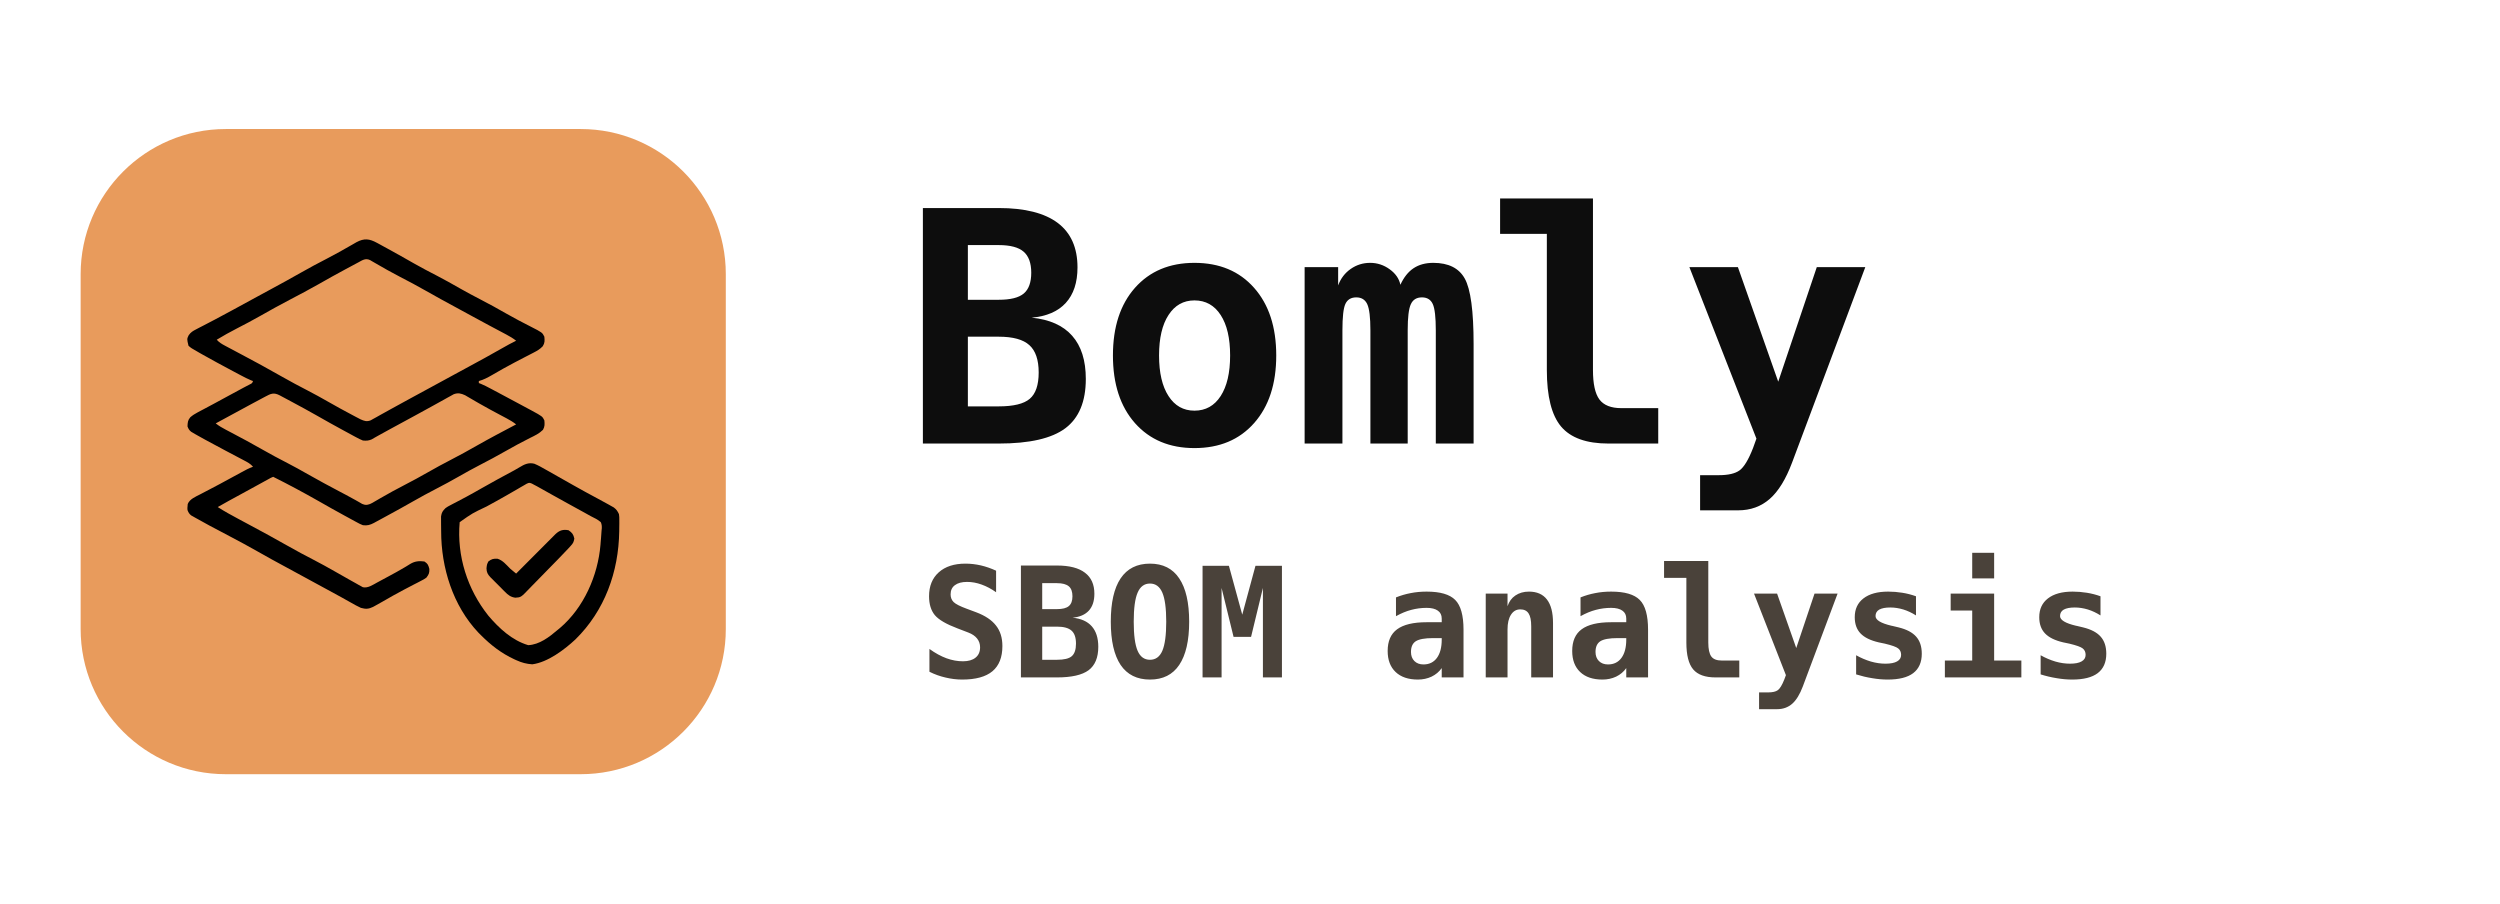
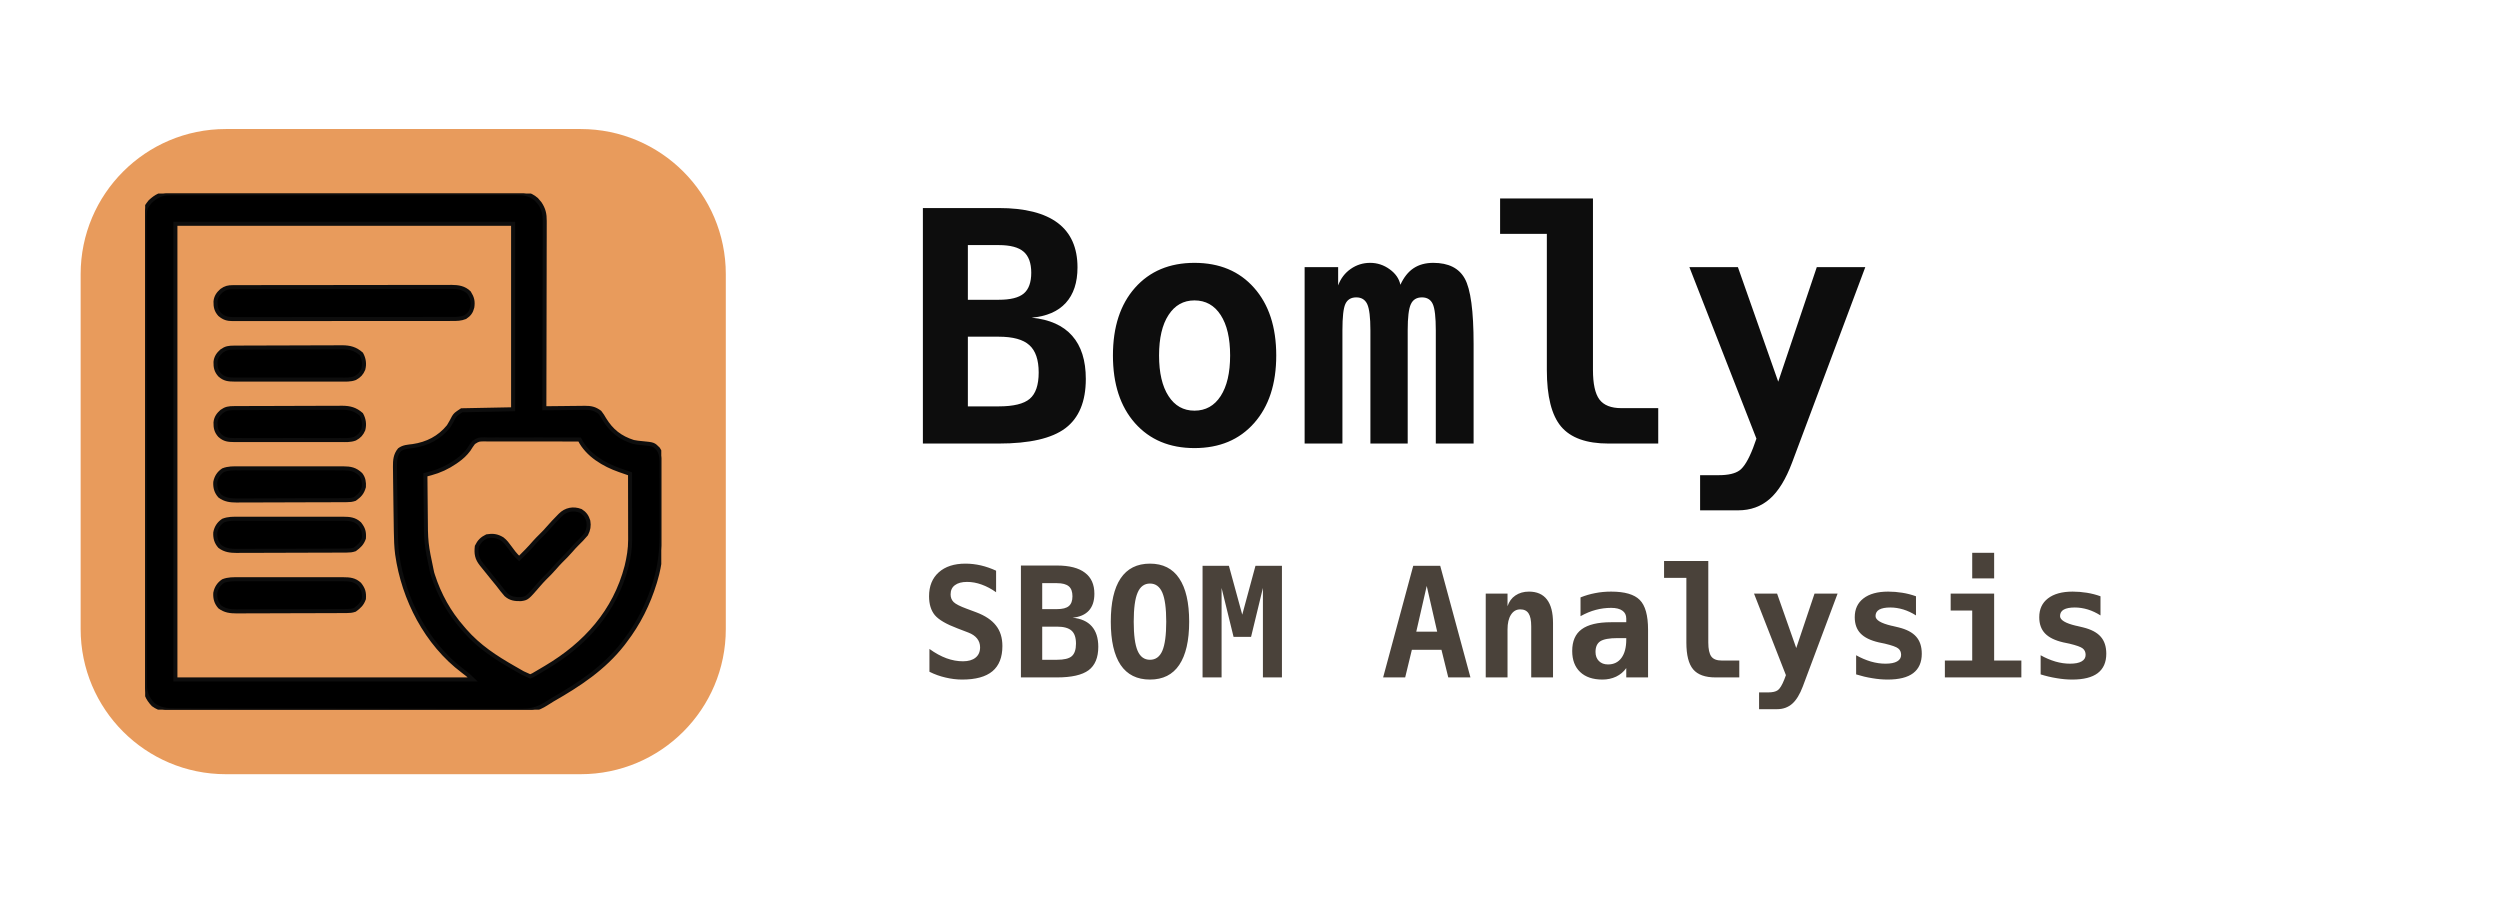
<svg xmlns="http://www.w3.org/2000/svg" width="310" height="112" viewBox="0 0 310 112" fill="none" role="img" aria-label="Bomly">
  <style>
    .wm { fill: #0D0D0D; font-family: "JetBrains Mono", "Geist Mono", ui-monospace, "SFMono-Regular", Menlo, monospace; font-weight: 700; }
    .sub { fill: #4A423A; font-family: "JetBrains Mono", "Geist Mono", ui-monospace, "SFMono-Regular", Menlo, monospace; font-weight: 600; }
    @media (prefers-color-scheme: dark) {
      .wm { fill: #F2EFE9; }
      .sub { fill: #D6CFC5; }
    }
  </style>
  <g transform="translate(10 16)">
    <rect x="0" y="0" width="80" height="80" rx="18" fill="#E89B5C" />
    <svg x="8" y="8" width="64" height="64" viewBox="0 0 512 512" aria-hidden="true">
-       <path d="M0 0 C1.123 0.607 2.245 1.213 3.402 1.839 C4.601 2.501 5.801 3.165 7 3.828 C8.253 4.511 9.507 5.193 10.76 5.874 C19.44 10.605 28.042 15.47 36.625 20.372 C44.112 24.63 51.72 28.617 59.376 32.559 C67.157 36.587 74.771 40.873 82.375 45.223 C89.007 48.998 95.716 52.585 102.5 56.078 C111.238 60.578 119.808 65.316 128.335 70.203 C136.292 74.738 144.38 78.988 152.553 83.121 C163.928 88.935 163.928 88.935 166 93.078 C166.365 96.949 166.529 99.256 164.392 102.574 C161.616 105.48 158.99 106.992 155.418 108.828 C154.775 109.164 154.132 109.499 153.47 109.844 C151.381 110.932 149.284 112.005 147.188 113.078 C144.285 114.584 141.386 116.098 138.488 117.613 C137.766 117.99 137.044 118.366 136.3 118.754 C128.78 122.685 121.414 126.871 114.083 131.143 C109.798 133.614 105.81 135.761 101 137.078 C101 137.738 101 138.398 101 139.078 C101.687 139.336 102.373 139.594 103.08 139.86 C106.399 141.245 109.548 142.875 112.715 144.57 C113.681 145.084 113.681 145.084 114.667 145.608 C116.759 146.72 118.848 147.836 120.938 148.953 C122.379 149.722 123.821 150.491 125.263 151.26 C128.846 153.173 132.427 155.09 136.006 157.01 C137.861 158.004 139.716 158.996 141.572 159.988 C144.614 161.616 147.652 163.251 150.688 164.891 C151.57 165.363 152.452 165.835 153.361 166.322 C164.017 172.112 164.017 172.112 166 176.078 C166.348 179.769 166.501 182.209 164.625 185.465 C160.834 189.239 156.455 191.229 151.688 193.578 C143.505 197.721 135.453 202.011 127.5 206.578 C118.979 211.454 110.353 216.064 101.625 220.559 C94.825 224.079 88.146 227.776 81.5 231.578 C73.915 235.917 66.268 240.078 58.5 244.078 C50.923 247.982 43.46 252.032 36.062 256.266 C27.131 261.355 18.148 266.345 9.099 271.222 C7.668 271.996 6.239 272.774 4.813 273.556 C2.807 274.655 0.794 275.738 -1.223 276.816 C-2.117 277.312 -2.117 277.312 -3.029 277.818 C-6.87 279.844 -9.681 280.651 -14 280.078 C-17.07 278.816 -17.07 278.816 -20.34 277.035 C-20.934 276.716 -21.528 276.396 -22.141 276.067 C-24.08 275.02 -26.009 273.956 -27.938 272.891 C-29.298 272.151 -30.659 271.413 -32.021 270.675 C-40.711 265.952 -49.324 261.096 -57.907 256.182 C-72.696 247.765 -87.779 239.689 -103 232.078 C-105.4 233.076 -105.4 233.076 -108.109 234.621 C-109.164 235.195 -110.219 235.769 -111.305 236.36 C-113.01 237.303 -113.01 237.303 -114.75 238.266 C-115.922 238.907 -117.094 239.547 -118.267 240.187 C-120.67 241.5 -123.071 242.817 -125.469 244.137 C-128.764 245.95 -132.066 247.749 -135.371 249.543 C-146.739 255.715 -146.739 255.715 -158 262.078 C-151.507 266.261 -144.815 269.947 -138 273.578 C-136.262 274.51 -134.523 275.442 -132.785 276.374 C-131.01 277.325 -129.234 278.276 -127.458 279.226 C-114.375 286.232 -101.33 293.288 -88.438 300.641 C-79.937 305.487 -71.332 310.075 -62.634 314.554 C-55.748 318.119 -48.984 321.862 -42.25 325.703 C-39.421 327.308 -36.591 328.911 -33.76 330.513 C-31.919 331.557 -30.081 332.604 -28.244 333.655 C-25.653 335.129 -23.048 336.576 -20.438 338.016 C-19.67 338.459 -18.903 338.903 -18.112 339.36 C-17.393 339.75 -16.674 340.141 -15.934 340.543 C-15.315 340.89 -14.697 341.236 -14.06 341.594 C-9.111 342.758 -4.082 339.199 0.148 336.918 C0.719 336.612 1.289 336.306 1.876 335.99 C3.087 335.338 4.298 334.685 5.507 334.029 C7.392 333.006 9.282 331.992 11.173 330.978 C16.527 328.1 21.862 325.203 27.082 322.086 C27.794 321.664 28.505 321.243 29.239 320.809 C30.484 320.063 31.719 319.3 32.941 318.517 C37.517 315.774 41.802 315.346 47 316.078 C50.401 318.204 50.883 319.647 51.938 323.516 C52.01 327.628 51.424 328.831 49 332.078 C46.454 333.816 46.454 333.816 43.391 335.391 C42.254 335.985 41.117 336.58 39.946 337.192 C38.714 337.821 37.482 338.45 36.25 339.078 C33.707 340.4 31.168 341.732 28.629 343.062 C27.989 343.396 27.348 343.73 26.688 344.074 C19.477 347.846 12.42 351.883 5.374 355.953 C2.929 357.355 0.475 358.73 -2 360.078 C-2.64 360.427 -3.28 360.776 -3.939 361.135 C-8.364 363.31 -11.281 363.379 -16 362.078 C-19.428 360.523 -22.672 358.696 -25.938 356.828 C-27.905 355.729 -29.872 354.63 -31.84 353.531 C-32.854 352.961 -33.869 352.39 -34.914 351.803 C-39.914 349.009 -44.958 346.296 -50 343.578 C-58.582 338.936 -67.152 334.274 -75.713 329.595 C-80.436 327.016 -85.165 324.447 -89.902 321.895 C-99.619 316.658 -109.293 311.369 -118.875 305.891 C-127.786 300.802 -136.815 295.964 -145.895 291.188 C-167.212 279.976 -167.212 279.976 -177.5 274.203 C-178.354 273.734 -179.207 273.265 -180.086 272.781 C-181.235 272.128 -181.235 272.128 -182.406 271.461 C-183.059 271.094 -183.712 270.726 -184.385 270.348 C-186.353 268.801 -187.082 267.389 -188 265.078 C-188.152 263.078 -188.152 263.078 -187.938 261.078 C-187.885 260.418 -187.832 259.758 -187.777 259.078 C-185.843 254.101 -179.8 251.73 -175.285 249.391 C-174.641 249.051 -173.997 248.712 -173.333 248.362 C-171.245 247.262 -169.154 246.17 -167.062 245.078 C-164.171 243.558 -161.281 242.035 -158.391 240.512 C-157.316 239.946 -157.316 239.946 -156.219 239.369 C-148.977 235.553 -141.798 231.627 -134.639 227.658 C-130.827 225.557 -127.114 223.544 -123 222.078 C-125.598 219.087 -128.596 217.538 -132.082 215.707 C-132.685 215.388 -133.287 215.07 -133.908 214.742 C-135.202 214.058 -136.497 213.377 -137.793 212.698 C-140.513 211.274 -143.226 209.837 -145.94 208.401 C-147.313 207.674 -148.686 206.948 -150.06 206.223 C-156.187 202.986 -162.289 199.704 -168.375 196.391 C-169.24 195.923 -170.104 195.455 -170.995 194.973 C-173.342 193.694 -175.675 192.395 -178 191.078 C-178.76 190.649 -179.519 190.221 -180.302 189.779 C-181.019 189.356 -181.737 188.932 -182.477 188.496 C-183.109 188.126 -183.741 187.757 -184.393 187.376 C-186.365 185.784 -187.117 184.444 -188 182.078 C-187.865 178.304 -187.744 175.946 -185.25 173.035 C-182.965 171.048 -180.804 169.681 -178.133 168.266 C-177.175 167.753 -176.218 167.241 -175.232 166.713 C-174.206 166.174 -173.181 165.634 -172.125 165.078 C-169.954 163.92 -167.784 162.761 -165.613 161.602 C-164.512 161.016 -163.411 160.43 -162.276 159.827 C-157.269 157.154 -152.291 154.429 -147.312 151.703 C-137.473 146.317 -137.473 146.317 -132.773 143.844 C-131.849 143.355 -131.849 143.355 -130.905 142.857 C-129.329 142.027 -127.748 141.205 -126.168 140.383 C-123.869 139.263 -123.869 139.263 -123 137.078 C-123.687 136.819 -124.374 136.561 -125.083 136.294 C-128.386 134.917 -131.525 133.302 -134.68 131.621 C-135.321 131.282 -135.963 130.942 -136.624 130.592 C-138.709 129.486 -140.792 128.376 -142.875 127.266 C-143.939 126.699 -143.939 126.699 -145.025 126.122 C-154.489 121.081 -163.91 115.972 -173.25 110.703 C-174.188 110.175 -175.127 109.647 -176.093 109.102 C-184.408 104.371 -184.408 104.371 -187 102.078 C-188.622 95.374 -188.622 95.374 -186.835 91.652 C-184.652 88.59 -182.755 87.487 -179.426 85.766 C-177.73 84.875 -177.73 84.875 -176 83.966 C-174.771 83.337 -173.542 82.707 -172.312 82.078 C-171.043 81.416 -169.775 80.752 -168.507 80.087 C-165.921 78.73 -163.331 77.38 -160.74 76.033 C-155.334 73.216 -149.979 70.305 -144.625 67.391 C-143.647 66.86 -142.669 66.33 -141.661 65.783 C-134.195 61.734 -126.739 57.668 -119.285 53.595 C-114.563 51.015 -109.835 48.447 -105.098 45.895 C-95.152 40.534 -85.251 35.115 -75.438 29.516 C-66.948 24.675 -58.354 20.09 -49.664 15.619 C-41.469 11.381 -33.441 6.873 -25.447 2.266 C-24.093 1.488 -24.093 1.488 -22.711 0.695 C-21.92 0.238 -21.129 -0.22 -20.314 -0.692 C-12.72 -4.729 -7.599 -4.149 0 0 Z M-18.484 19.34 C-19.449 19.852 -19.449 19.852 -20.433 20.375 C-22.542 21.499 -24.646 22.632 -26.75 23.766 C-28.219 24.552 -29.689 25.338 -31.159 26.123 C-40.2 30.969 -49.155 35.949 -58.054 41.052 C-67.329 46.336 -76.778 51.282 -86.226 56.248 C-96.221 61.504 -106.113 66.896 -115.909 72.514 C-123.535 76.869 -131.297 80.931 -139.101 84.956 C-145.868 88.455 -152.496 92.106 -159 96.078 C-156.591 98.772 -154.046 100.29 -150.863 101.977 C-149.823 102.532 -148.784 103.087 -147.712 103.658 C-146.59 104.251 -145.468 104.843 -144.312 105.453 C-142.54 106.398 -140.768 107.343 -138.997 108.289 C-137.178 109.259 -135.359 110.227 -133.539 111.194 C-128.286 113.988 -123.047 116.81 -117.812 119.641 C-116.83 120.171 -115.848 120.702 -114.835 121.249 C-107.988 124.964 -101.204 128.781 -94.438 132.641 C-85.935 137.489 -77.326 142.078 -68.625 146.559 C-61.825 150.079 -55.147 153.777 -48.5 157.578 C-40.527 162.128 -32.499 166.552 -24.375 170.828 C-23.409 171.342 -22.443 171.856 -21.447 172.385 C-20.544 172.856 -19.641 173.327 -18.711 173.812 C-17.92 174.227 -17.129 174.642 -16.314 175.069 C-12.614 176.682 -10.278 177.559 -6.395 176.097 C-5.472 175.582 -4.549 175.066 -3.598 174.535 C-2.554 173.962 -1.51 173.389 -0.435 172.799 C0.678 172.169 1.791 171.539 2.938 170.891 C4.108 170.242 5.279 169.595 6.451 168.949 C8.835 167.633 11.215 166.31 13.592 164.979 C18.416 162.288 23.271 159.653 28.125 157.016 C29.919 156.036 31.714 155.055 33.508 154.074 C39.331 150.894 45.165 147.735 51 144.578 C59.581 139.935 68.152 135.274 76.713 130.595 C81.436 128.016 86.165 125.447 90.902 122.895 C102.177 116.818 113.392 110.654 124.515 104.303 C128.958 101.771 133.392 99.298 138 97.078 C134.919 94.632 131.732 92.767 128.258 90.926 C127.121 90.32 125.983 89.715 124.812 89.091 C124.211 88.773 123.61 88.456 122.991 88.128 C119.811 86.445 116.636 84.751 113.461 83.059 C112.822 82.719 112.184 82.379 111.526 82.029 C105.914 79.039 100.327 76.006 94.75 72.953 C89.212 69.922 83.671 66.897 78.113 63.902 C68.162 58.539 58.257 53.118 48.438 47.516 C39.95 42.676 31.359 38.088 22.669 33.624 C14.398 29.351 6.311 24.782 -1.729 20.09 C-2.638 19.565 -3.547 19.041 -4.484 18.5 C-5.286 18.032 -6.087 17.563 -6.913 17.081 C-11.415 14.917 -14.493 17.182 -18.484 19.34 Z M-110.957 152.594 C-111.995 153.145 -111.995 153.145 -113.053 153.707 C-115.31 154.908 -117.561 156.118 -119.812 157.328 C-121.354 158.151 -122.897 158.974 -124.439 159.796 C-136.334 166.147 -148.191 172.568 -160 179.078 C-156.808 181.629 -153.471 183.517 -149.855 185.414 C-148.621 186.066 -147.386 186.718 -146.151 187.37 C-145.505 187.71 -144.859 188.049 -144.193 188.399 C-134.062 193.725 -123.996 199.139 -114.062 204.828 C-105.68 209.624 -97.188 214.147 -88.604 218.571 C-82.001 221.989 -75.514 225.571 -69.062 229.266 C-58.28 235.436 -47.336 241.277 -36.352 247.079 C-35.381 247.592 -35.381 247.592 -34.391 248.115 C-33.115 248.788 -31.837 249.459 -30.559 250.128 C-27.449 251.76 -24.369 253.425 -21.325 255.177 C-20.179 255.827 -19.033 256.478 -17.852 257.148 C-16.842 257.736 -15.832 258.324 -14.792 258.93 C-11.542 260.267 -10.283 260.214 -7 259.078 C-4.639 257.977 -4.639 257.977 -2.289 256.559 C-1.386 256.037 -0.483 255.516 0.447 254.979 C1.413 254.413 2.38 253.848 3.375 253.266 C11.329 248.685 19.335 244.272 27.5 240.078 C35.269 236.079 42.916 231.917 50.5 227.578 C58.085 223.24 65.732 219.079 73.5 215.078 C82.065 210.665 90.47 206.028 98.832 201.243 C111.73 193.9 124.879 187.012 138 180.078 C135.054 177.752 132.046 175.935 128.73 174.18 C127.687 173.624 126.644 173.068 125.569 172.495 C124.453 171.904 123.337 171.312 122.188 170.703 C115.202 166.984 108.239 163.247 101.379 159.301 C100.345 158.706 99.312 158.112 98.247 157.5 C96.29 156.367 94.336 155.227 92.387 154.079 C91.059 153.311 91.059 153.311 89.703 152.527 C88.936 152.077 88.17 151.627 87.38 151.163 C83.298 149.302 80.382 148.567 76.098 150.151 C75.096 150.708 74.094 151.266 73.062 151.84 C71.366 152.767 71.366 152.767 69.636 153.713 C68.424 154.397 67.212 155.081 66 155.766 C64.739 156.462 63.478 157.156 62.216 157.849 C59.668 159.251 57.126 160.661 54.588 162.079 C50.539 164.339 46.467 166.556 42.392 168.768 C39.744 170.206 37.1 171.651 34.457 173.098 C27.438 176.935 20.408 180.75 13.367 184.546 C9.161 186.815 4.96 189.085 0.809 191.453 C-0.324 192.093 -1.458 192.732 -2.625 193.391 C-3.545 193.923 -4.466 194.455 -5.414 195.004 C-8.59 196.323 -10.566 196.363 -14 196.078 C-16.395 195.081 -18.525 194.066 -20.777 192.816 C-21.736 192.304 -21.736 192.304 -22.713 191.781 C-24.795 190.663 -26.866 189.527 -28.938 188.391 C-30.391 187.605 -31.846 186.819 -33.301 186.035 C-42.316 181.16 -51.253 176.149 -60.151 171.063 C-68.054 166.565 -76.038 162.226 -84.057 157.939 C-85.511 157.161 -86.964 156.381 -88.416 155.599 C-90.446 154.506 -92.48 153.422 -94.516 152.34 C-95.127 152.009 -95.738 151.679 -96.368 151.338 C-102.43 148.143 -105.244 149.508 -110.957 152.594 Z " fill="#000000" transform="translate(230,48.92188)" />
-       <path d="M0 0 C3.871 1.59 7.44 3.6 11.062 5.688 C12.112 6.274 13.161 6.861 14.242 7.465 C17.504 9.293 20.753 11.145 24 13 C25.946 14.101 27.893 15.202 29.84 16.301 C32.67 17.899 35.498 19.499 38.323 21.106 C46.403 25.697 54.562 30.131 62.758 34.512 C65.515 35.991 68.26 37.489 71 39 C71.929 39.507 72.857 40.014 73.814 40.536 C75.149 41.293 75.149 41.293 76.512 42.066 C77.304 42.511 78.096 42.955 78.913 43.412 C81.492 45.374 82.643 47.058 84 50 C84.372 52.868 84.372 52.868 84.363 56.016 C84.364 57.176 84.365 58.336 84.366 59.531 C84.349 60.758 84.331 61.986 84.312 63.25 C84.3 64.514 84.288 65.778 84.276 67.08 C83.671 107.331 69.884 145.767 40.802 174.318 C29.901 184.49 13.237 197.068 -2 199 C-7.765 198.612 -12.385 197.377 -17.625 195 C-18.658 194.535 -18.658 194.535 -19.712 194.061 C-32.586 188.089 -43.026 180.028 -53 170 C-54.218 168.782 -54.218 168.782 -55.461 167.539 C-80.715 140.867 -92.379 103.148 -92.371 67.044 C-92.375 64.841 -92.412 62.64 -92.449 60.438 C-92.455 59.018 -92.459 57.599 -92.461 56.18 C-92.469 54.919 -92.477 53.658 -92.486 52.359 C-91.906 48.35 -90.869 46.815 -88 44 C-85.708 42.445 -85.708 42.445 -83.168 41.125 C-81.741 40.37 -81.741 40.37 -80.285 39.6 C-79.263 39.072 -78.241 38.544 -77.188 38 C-75.003 36.846 -72.819 35.689 -70.637 34.531 C-69.527 33.945 -68.418 33.358 -67.275 32.754 C-62.3 30.09 -57.4 27.299 -52.5 24.5 C-41.621 18.306 -30.641 12.305 -19.591 6.422 C-17.9 5.494 -16.231 4.527 -14.589 3.516 C-9.806 0.604 -5.687 -1.389 0 0 Z M-7.586 19.896 C-8.506 20.433 -9.427 20.97 -10.375 21.523 C-11.429 22.125 -12.482 22.726 -13.568 23.346 C-14.701 24.015 -15.833 24.685 -17 25.375 C-18.19 26.061 -19.382 26.745 -20.574 27.428 C-23.09 28.868 -25.601 30.316 -28.11 31.769 C-34.495 35.449 -40.973 38.962 -47.438 42.5 C-61.493 49.17 -61.493 49.17 -74 58 C-76.948 91.504 -66.341 124.671 -45.5 150.812 C-35.024 163.148 -21.963 175.329 -6 180 C5.059 179.504 14.848 171.977 23 165 C23.788 164.357 24.575 163.714 25.387 163.051 C49.141 142.877 63.126 111.017 65.691 80.289 C65.741 79.596 65.79 78.903 65.84 78.188 C65.952 76.66 66.085 75.133 66.234 73.608 C66.462 71.177 66.615 68.751 66.75 66.312 C66.826 65.57 66.903 64.827 66.982 64.062 C67.054 61.702 66.932 60.177 66 58 C63.004 55.366 59.556 53.764 56 52 C53.872 50.821 51.749 49.634 49.629 48.441 C47.274 47.147 44.919 45.854 42.562 44.562 C40.001 43.156 37.44 41.748 34.879 40.34 C34.23 39.983 33.582 39.627 32.913 39.26 C28.358 36.754 23.815 34.229 19.277 31.691 C18.66 31.347 18.043 31.002 17.408 30.647 C14.46 29.001 11.513 27.351 8.569 25.698 C7.515 25.109 6.461 24.52 5.375 23.914 C4.455 23.398 3.534 22.882 2.586 22.35 C1.306 21.682 1.306 21.682 0 21 C-0.825 20.558 -1.65 20.116 -2.5 19.66 C-5.034 18.742 -5.034 18.742 -7.586 19.896 Z " fill="#000000" transform="translate(386,268)" />
-       <path d="M0 0 C3.636 2.5 4.776 4.009 5.75 8.312 C4.986 12.067 4.551 12.861 2.105 15.553 C1.468 16.254 0.832 16.955 0.176 17.678 C-6.474 24.775 -13.27 31.727 -20.102 38.65 C-22.765 41.349 -25.419 44.057 -28.052 46.786 C-30.621 49.448 -33.211 52.087 -35.818 54.711 C-36.801 55.708 -37.776 56.713 -38.743 57.726 C-47.207 66.57 -47.207 66.57 -52.785 66.922 C-57.24 66.369 -60.087 64.209 -63.129 61.031 C-63.649 60.518 -64.169 60.004 -64.705 59.474 C-65.792 58.389 -66.868 57.293 -67.933 56.186 C-69.561 54.502 -71.23 52.868 -72.908 51.234 C-73.964 50.169 -75.017 49.102 -76.066 48.031 C-76.563 47.548 -77.06 47.064 -77.572 46.566 C-80.241 43.728 -81.317 41.629 -81.398 37.811 C-81 34 -81 34 -79.562 31 C-76.393 28.526 -74.483 28.043 -70.504 28.246 C-65.249 29.828 -61.783 34.217 -58 38 C-56.958 38.895 -55.907 39.78 -54.846 40.654 C-53.907 41.428 -52.968 42.202 -52 43 C-51.493 42.491 -50.986 41.982 -50.464 41.457 C-45.684 36.658 -40.903 31.861 -36.118 27.066 C-33.659 24.602 -31.2 22.136 -28.743 19.668 C-25.919 16.831 -23.09 13.997 -20.262 11.164 C-19.38 10.278 -18.499 9.391 -17.591 8.478 C-16.77 7.657 -15.95 6.836 -15.104 5.991 C-14.383 5.267 -13.661 4.543 -12.917 3.797 C-8.894 0.026 -5.399 -1.008 0 0 Z " fill="#000000" transform="translate(420,334)" />
+       <path stroke="#0D0D0D" stroke-width="4" d="M0 0 C1.259 -0.006 2.518 -0.013 3.815 -0.02 C5.21 -0.017 6.605 -0.013 7.999 -0.01 C9.483 -0.014 10.966 -0.018 12.45 -0.024 C16.528 -0.036 20.606 -0.036 24.683 -0.033 C29.081 -0.033 33.478 -0.044 37.876 -0.054 C46.492 -0.07 55.108 -0.076 63.724 -0.077 C70.727 -0.078 77.73 -0.082 84.733 -0.088 C104.585 -0.106 124.436 -0.115 144.288 -0.114 C145.893 -0.113 145.893 -0.113 147.531 -0.113 C148.603 -0.113 149.675 -0.113 150.779 -0.113 C168.149 -0.112 185.518 -0.131 202.888 -0.16 C220.72 -0.188 238.552 -0.202 256.384 -0.2 C266.396 -0.2 276.409 -0.205 286.421 -0.227 C294.946 -0.245 303.471 -0.249 311.996 -0.236 C316.345 -0.229 320.694 -0.229 325.043 -0.246 C329.026 -0.262 333.009 -0.259 336.992 -0.242 C338.432 -0.239 339.871 -0.242 341.31 -0.254 C350.389 -0.319 356.884 0.05 363.992 6.152 C364.522 6.785 365.051 7.418 365.597 8.07 C366.14 8.695 366.683 9.32 367.242 9.964 C371.1 15.698 372.227 20.616 372.146 27.464 C372.148 28.262 372.151 29.06 372.153 29.883 C372.158 32.542 372.142 35.201 372.125 37.861 C372.125 39.773 372.125 41.685 372.127 43.598 C372.128 48.779 372.11 53.96 372.089 59.141 C372.07 64.56 372.069 69.978 372.065 75.397 C372.056 85.653 372.031 95.909 372.001 106.166 C371.967 117.844 371.951 129.522 371.936 141.201 C371.904 165.219 371.852 189.238 371.785 213.257 C372.371 213.248 372.956 213.24 373.56 213.23 C379.676 213.142 385.792 213.081 391.908 213.038 C394.188 213.017 396.469 212.99 398.749 212.956 C402.033 212.907 405.317 212.884 408.601 212.867 C409.615 212.846 410.629 212.825 411.673 212.804 C417.943 212.802 421.697 213.506 426.785 217.257 C428.534 219.413 429.918 221.657 431.285 224.07 C438.325 235.632 447.015 242.54 460.133 246.691 C462.999 247.303 465.848 247.592 468.764 247.865 C480.021 248.94 480.021 248.94 484.621 253.527 C488.021 258.582 488.077 263.266 488.06 269.152 C488.065 270.039 488.07 270.926 488.075 271.84 C488.089 274.774 488.088 277.707 488.086 280.64 C488.09 282.695 488.094 284.75 488.099 286.805 C488.106 291.12 488.106 295.436 488.101 299.752 C488.095 305.231 488.112 310.709 488.135 316.188 C488.15 320.44 488.15 324.692 488.147 328.944 C488.148 330.96 488.153 332.977 488.163 334.993 C488.237 351.603 486.888 367.771 482.097 383.757 C481.843 384.621 481.589 385.485 481.327 386.375 C474.954 407.307 465.106 426.918 451.785 444.257 C451.113 445.153 450.442 446.049 449.75 446.972 C430.807 471.244 406.268 487.345 379.861 502.441 C377.779 503.67 375.73 504.958 373.716 506.295 C364.815 511.959 357.812 513.411 347.16 513.253 C345.633 513.26 344.106 513.271 342.579 513.284 C338.422 513.312 334.267 513.29 330.11 513.259 C325.613 513.235 321.115 513.257 316.617 513.273 C307.823 513.297 299.03 513.278 290.235 513.244 C279.987 513.207 269.738 513.21 259.489 513.215 C241.201 513.222 222.912 513.189 204.624 513.135 C186.891 513.083 169.158 513.062 151.424 513.074 C132.092 513.087 112.761 513.084 93.43 513.053 C91.896 513.051 91.896 513.051 90.331 513.048 C88.277 513.045 86.223 513.041 84.17 513.038 C77.03 513.027 69.891 513.027 62.752 513.03 C54.051 513.034 45.351 513.019 36.65 512.981 C32.213 512.962 27.777 512.951 23.34 512.961 C19.275 512.97 15.211 512.956 11.146 512.924 C9.679 512.916 8.212 512.917 6.746 512.927 C-1.879 512.98 -9.073 512.481 -16.215 507.257 C-22.253 500.86 -24.52 495.035 -24.475 486.236 C-24.479 485.43 -24.483 484.623 -24.487 483.792 C-24.497 481.079 -24.493 478.366 -24.489 475.652 C-24.494 473.692 -24.499 471.731 -24.505 469.771 C-24.519 464.374 -24.521 458.978 -24.521 453.581 C-24.522 447.764 -24.535 441.947 -24.547 436.131 C-24.57 423.408 -24.578 410.684 -24.583 397.961 C-24.586 390.019 -24.592 382.076 -24.6 374.134 C-24.619 352.148 -24.636 330.162 -24.638 308.177 C-24.639 307.473 -24.639 306.77 -24.639 306.046 C-24.639 303.196 -24.639 300.346 -24.64 297.496 C-24.64 295.35 -24.64 293.205 -24.641 291.06 C-24.641 290.351 -24.641 289.643 -24.641 288.912 C-24.644 266.644 -24.666 244.375 -24.702 222.106 C-24.743 197.089 -24.767 172.072 -24.767 147.054 C-24.767 133.808 -24.776 120.562 -24.805 107.315 C-24.829 96.036 -24.837 84.757 -24.822 73.478 C-24.815 67.723 -24.815 61.968 -24.838 56.213 C-24.859 50.943 -24.856 45.673 -24.835 40.404 C-24.832 38.498 -24.837 36.593 -24.851 34.688 C-24.985 15.566 -24.985 15.566 -19.215 8.257 C-13.44 2.852 -8.015 0.01 0 0 Z M5.785 30.257 C5.785 179.417 5.785 328.577 5.785 482.257 C103.135 482.257 200.485 482.257 300.785 482.257 C297.567 479.04 294.615 476.598 290.972 473.945 C254.753 446.669 232.091 402.646 225.785 358.257 C224.784 350.703 224.571 343.24 224.468 335.624 C224.448 334.316 224.427 333.007 224.405 331.658 C224.362 328.89 224.321 326.121 224.282 323.352 C224.234 319.878 224.18 316.403 224.124 312.929 C224.007 305.606 223.909 298.283 223.828 290.959 C223.8 288.551 223.769 286.143 223.734 283.735 C223.69 280.558 223.659 277.38 223.633 274.203 C223.617 273.287 223.602 272.371 223.587 271.428 C223.555 264.976 223.851 259.61 228.097 254.445 C232.03 251.505 236.527 251.359 241.277 250.769 C255.571 248.684 267.628 242.515 276.785 231.257 C278.655 228.21 280.37 225.146 281.984 221.956 C283.785 219.257 283.785 219.257 289.785 215.257 C315.03 214.762 315.03 214.762 340.785 214.257 C340.785 153.537 340.785 92.817 340.785 30.257 C230.235 30.257 119.685 30.257 5.785 30.257 Z M325.361 244.187 C322.164 244.157 318.967 244.182 315.769 244.199 C314.081 244.157 314.081 244.157 312.358 244.114 C306.451 244.185 306.451 244.185 301.582 247.217 C299.797 249.49 298.276 251.785 296.785 254.257 C293.477 258.716 289.806 262.091 285.285 265.257 C284.675 265.687 284.066 266.116 283.438 266.558 C275.851 271.76 267.955 275.446 259.071 277.836 C257.586 278.236 257.586 278.236 256.071 278.645 C255.316 278.847 254.562 279.049 253.785 279.257 C253.847 287.795 253.924 296.333 254.021 304.871 C254.065 308.838 254.104 312.804 254.131 316.771 C254.281 346.912 254.281 346.912 260.472 376.32 C260.855 377.548 260.855 377.548 261.245 378.801 C267.545 398.363 277.208 415.806 290.785 431.257 C291.503 432.096 292.221 432.936 292.961 433.8 C306.906 449.776 323.368 460.465 341.597 470.882 C342.227 471.242 342.856 471.602 343.505 471.973 C350.425 476.092 350.425 476.092 357.785 479.257 C360.682 477.988 360.682 477.988 363.859 476.058 C364.754 475.539 364.754 475.539 365.667 475.009 C367.609 473.875 369.541 472.724 371.472 471.57 C372.13 471.18 372.787 470.791 373.464 470.39 C412.582 447.187 441.702 414.8 453.351 370.085 C455.478 361.367 456.914 352.748 456.898 343.761 C456.899 342.692 456.899 342.692 456.899 341.601 C456.898 339.269 456.89 336.937 456.883 334.605 C456.881 332.978 456.879 331.352 456.878 329.725 C456.874 325.462 456.865 321.199 456.854 316.937 C456.843 312.579 456.839 308.222 456.834 303.865 C456.823 295.329 456.806 286.793 456.785 278.257 C455.637 277.863 454.49 277.468 453.308 277.061 C451.777 276.529 450.246 275.997 448.715 275.464 C447.961 275.206 447.208 274.947 446.432 274.681 C430.84 269.238 414.441 259.569 406.785 244.257 C397.49 244.234 388.194 244.216 378.899 244.205 C374.58 244.2 370.26 244.193 365.941 244.182 C356.863 244.159 347.787 244.162 338.709 244.227 C334.259 244.256 329.812 244.243 325.361 244.187 Z " fill="#000000" transform="translate(24.21515,-0.2572689)" />
+       <path stroke="#0D0D0D" stroke-width="4" d="M0 0 C0.797 -0.004 1.594 -0.008 2.416 -0.012 C3.721 -0.01 3.721 -0.01 5.052 -0.009 C5.981 -0.012 6.91 -0.015 7.867 -0.018 C10.987 -0.027 14.106 -0.028 17.226 -0.03 C19.46 -0.034 21.694 -0.039 23.928 -0.045 C30.002 -0.058 36.077 -0.064 42.151 -0.069 C45.946 -0.072 49.74 -0.076 53.535 -0.08 C64.045 -0.092 74.556 -0.103 85.066 -0.106 C85.738 -0.106 86.411 -0.107 87.104 -0.107 C87.778 -0.107 88.452 -0.107 89.146 -0.107 C90.512 -0.108 91.878 -0.108 93.244 -0.109 C93.921 -0.109 94.599 -0.109 95.297 -0.109 C106.271 -0.113 117.246 -0.131 128.22 -0.154 C139.494 -0.178 150.767 -0.19 162.04 -0.192 C168.367 -0.193 174.694 -0.198 181.021 -0.216 C186.974 -0.233 192.926 -0.235 198.878 -0.226 C201.061 -0.225 203.245 -0.23 205.428 -0.24 C208.412 -0.252 211.395 -0.246 214.379 -0.236 C215.24 -0.244 216.101 -0.252 216.988 -0.26 C223.551 -0.207 229.511 0.673 234.344 5.506 C237.508 10.617 238.366 13.966 237.505 19.917 C236.406 24.464 234.319 27.262 230.423 29.771 C225.951 31.532 222.165 31.551 217.405 31.519 C216.448 31.524 215.492 31.53 214.506 31.535 C211.305 31.55 208.104 31.543 204.903 31.535 C202.606 31.541 200.31 31.548 198.013 31.556 C191.778 31.574 185.543 31.573 179.307 31.567 C174.103 31.564 168.899 31.57 163.695 31.576 C150.718 31.591 137.742 31.588 124.765 31.576 C113.498 31.566 102.232 31.579 90.965 31.602 C79.391 31.627 67.817 31.636 56.244 31.63 C49.748 31.626 43.252 31.629 36.756 31.646 C30.649 31.661 24.543 31.658 18.436 31.639 C16.194 31.635 13.952 31.638 11.71 31.649 C8.651 31.662 5.593 31.65 2.534 31.633 C1.201 31.647 1.201 31.647 -0.16 31.662 C-5.606 31.597 -8.699 30.743 -13.031 27.131 C-16.576 23.097 -17.34 19.562 -17.242 14.186 C-16.759 9.489 -14.527 6.362 -11.093 3.319 C-7.294 0.606 -4.588 0.008 0 0 Z " fill="#000000" transform="translate(87.03061,92.86857)" />
+       <path stroke="#0D0D0D" stroke-width="4" d="M0 0 C3.998 2.546 6.087 5.531 7.457 10.051 C8.302 14.86 7.571 18.71 5.328 23.102 C2.468 26.605 -0.644 29.719 -3.879 32.875 C-5.913 34.906 -7.806 36.98 -9.672 39.164 C-12.924 42.958 -16.429 46.438 -19.984 49.945 C-21.969 51.958 -23.833 54.019 -25.672 56.164 C-28.922 59.956 -32.426 63.435 -35.98 66.941 C-37.987 68.976 -39.873 71.06 -41.734 73.227 C-53.259 86.6 -53.259 86.6 -59.504 87.5 C-65.233 87.59 -69.741 87.097 -74.172 83.164 C-77.035 79.975 -79.587 76.58 -82.172 73.164 C-83.602 71.408 -85.039 69.658 -86.484 67.914 C-90.079 63.523 -93.642 59.108 -97.172 54.664 C-97.653 54.064 -98.134 53.465 -98.63 52.847 C-103.199 47.064 -103.972 42.388 -103.172 35.164 C-100.842 30.325 -98.01 27.494 -93.172 25.164 C-87.324 24.217 -83.062 24.72 -77.909 27.854 C-74.851 30.16 -72.722 33.086 -70.484 36.164 C-69.566 37.395 -68.646 38.624 -67.723 39.852 C-67.078 40.71 -67.078 40.71 -66.42 41.586 C-64.82 43.608 -63.052 45.403 -61.172 47.164 C-55.897 41.985 -50.754 36.779 -45.949 31.16 C-43.939 28.903 -41.824 26.787 -39.672 24.664 C-36.947 21.976 -34.339 19.266 -31.859 16.352 C-28.688 12.666 -25.338 9.184 -21.922 5.727 C-21.402 5.194 -20.882 4.661 -20.346 4.112 C-14.845 -1.404 -7.459 -2.871 0 0 Z " fill="#000000" transform="translate(432.1719,314.8359)" />
+       <path stroke="#0D0D0D" stroke-width="4" d="M0 0 C1.518 -0.011 1.518 -0.011 3.067 -0.022 C4.171 -0.024 5.276 -0.027 6.414 -0.03 C8.166 -0.04 8.166 -0.04 9.953 -0.05 C13.821 -0.069 17.689 -0.081 21.557 -0.091 C22.892 -0.095 24.227 -0.099 25.561 -0.103 C31.833 -0.123 38.104 -0.137 44.376 -0.145 C51.602 -0.155 58.828 -0.181 66.054 -0.222 C71.648 -0.252 77.242 -0.267 82.836 -0.27 C86.173 -0.272 89.51 -0.283 92.847 -0.306 C96.574 -0.331 100.3 -0.33 104.027 -0.323 C105.672 -0.342 105.672 -0.342 107.349 -0.362 C115.115 -0.309 120.518 1.13 126.417 6.272 C129.036 11.092 129.777 16.077 128.385 21.432 C126.519 25.737 124.43 27.962 120.235 30.285 C115.58 32.064 110.633 31.7 105.713 31.665 C103.883 31.675 103.883 31.675 102.015 31.686 C98.685 31.701 95.355 31.697 92.024 31.684 C88.53 31.674 85.036 31.684 81.542 31.69 C75.677 31.697 69.813 31.688 63.948 31.669 C57.176 31.647 50.405 31.654 43.633 31.676 C37.808 31.694 31.982 31.697 26.157 31.686 C22.683 31.68 19.209 31.679 15.734 31.692 C11.861 31.706 7.989 31.687 4.116 31.665 C2.97 31.673 1.824 31.681 0.644 31.689 C-5.552 31.623 -9.322 31.331 -14.021 27.147 C-17.566 23.113 -18.33 19.578 -18.232 14.202 C-17.749 9.504 -15.517 6.378 -12.083 3.335 C-7.946 0.379 -5.006 0.024 0 0 Z " fill="#000000" transform="translate(88.02081,212.8528)" />
+       <path stroke="#0D0D0D" stroke-width="4" d="M0 0 C1.518 -0.011 1.518 -0.011 3.067 -0.022 C4.171 -0.024 5.276 -0.027 6.414 -0.03 C8.166 -0.04 8.166 -0.04 9.953 -0.05 C13.821 -0.069 17.689 -0.081 21.557 -0.091 C22.892 -0.095 24.227 -0.099 25.561 -0.103 C31.833 -0.123 38.104 -0.137 44.376 -0.145 C51.602 -0.155 58.828 -0.181 66.054 -0.222 C71.648 -0.252 77.242 -0.267 82.836 -0.27 C86.173 -0.272 89.51 -0.283 92.847 -0.306 C96.574 -0.331 100.3 -0.33 104.027 -0.323 C105.672 -0.342 105.672 -0.342 107.349 -0.362 C115.115 -0.309 120.518 1.13 126.417 6.272 C129.036 11.092 129.777 16.077 128.385 21.432 C126.519 25.737 124.43 27.962 120.235 30.285 C115.58 32.064 110.633 31.7 105.713 31.665 C103.883 31.675 103.883 31.675 102.015 31.686 C98.685 31.701 95.355 31.697 92.024 31.684 C88.53 31.674 85.036 31.684 81.542 31.69 C75.677 31.697 69.813 31.688 63.948 31.669 C57.176 31.647 50.405 31.654 43.633 31.676 C37.808 31.694 31.982 31.697 26.157 31.686 C22.683 31.68 19.209 31.679 15.734 31.692 C11.861 31.706 7.989 31.687 4.116 31.665 C2.97 31.673 1.824 31.681 0.644 31.689 C-5.552 31.623 -9.322 31.331 -14.021 27.147 C-17.566 23.113 -18.33 19.578 -18.232 14.202 C-17.749 9.504 -15.517 6.378 -12.083 3.335 C-7.946 0.379 -5.006 0.024 0 0 Z " fill="#000000" transform="translate(88.02081,152.8528)" />
+       <path stroke="#0D0D0D" stroke-width="4" d="M0 0 C1.201 -0.005 2.401 -0.011 3.638 -0.016 C6.919 -0.027 10.2 -0.024 13.481 -0.015 C16.922 -0.007 20.362 -0.014 23.803 -0.019 C29.579 -0.024 35.356 -0.017 41.133 -0.003 C47.803 0.013 54.473 0.008 61.143 -0.008 C66.879 -0.022 72.615 -0.024 78.351 -0.016 C81.772 -0.011 85.194 -0.011 88.616 -0.021 C92.432 -0.028 96.247 -0.017 100.062 0 C101.191 -0.006 102.319 -0.012 103.482 -0.018 C109.871 0.033 114.738 0.385 119.676 4.888 C123.541 9.852 124.457 13.106 124.031 19.388 C122.138 24.647 119.433 27.178 115.031 30.388 C112.075 31.373 110.138 31.521 107.055 31.535 C106.027 31.543 105 31.55 103.941 31.557 C102.814 31.56 101.688 31.562 100.527 31.565 C98.746 31.575 98.746 31.575 96.929 31.585 C92.99 31.605 89.052 31.617 85.113 31.626 C83.755 31.631 82.398 31.635 81.04 31.639 C74.658 31.658 68.277 31.672 61.895 31.68 C54.539 31.69 47.184 31.716 39.829 31.757 C34.137 31.787 28.445 31.802 22.753 31.805 C19.357 31.808 15.961 31.816 12.564 31.842 C8.77 31.866 4.977 31.865 1.183 31.858 C0.066 31.871 -1.05 31.884 -2.201 31.897 C-8.554 31.855 -13.758 31.278 -18.969 27.388 C-22.554 23.275 -23.687 19.093 -23.418 13.666 C-22.409 8.548 -19.925 4.703 -15.612 1.805 C-10.389 -0.226 -5.557 -0.03 0 0 Z " fill="#000000" transform="translate(92.96875,382.6118)" />
+       <path stroke="#0D0D0D" stroke-width="4" d="M0 0 C1.201 -0.005 2.401 -0.011 3.638 -0.016 C6.919 -0.027 10.2 -0.024 13.481 -0.015 C16.922 -0.007 20.362 -0.014 23.803 -0.019 C29.579 -0.024 35.356 -0.017 41.133 -0.003 C47.803 0.013 54.473 0.008 61.143 -0.008 C66.879 -0.022 72.615 -0.024 78.351 -0.016 C81.772 -0.011 85.194 -0.011 88.616 -0.021 C92.432 -0.028 96.247 -0.017 100.062 0 C101.191 -0.006 102.319 -0.012 103.482 -0.018 C109.871 0.033 114.738 0.385 119.676 4.888 C123.541 9.852 124.457 13.106 124.031 19.388 C122.138 24.647 119.433 27.178 115.031 30.388 C112.075 31.373 110.138 31.521 107.055 31.535 C106.027 31.543 105 31.55 103.941 31.557 C102.814 31.56 101.688 31.562 100.527 31.565 C98.746 31.575 98.746 31.575 96.929 31.585 C92.99 31.605 89.052 31.617 85.113 31.626 C83.755 31.631 82.398 31.635 81.04 31.639 C74.658 31.658 68.277 31.672 61.895 31.68 C54.539 31.69 47.184 31.716 39.829 31.757 C34.137 31.787 28.445 31.802 22.753 31.805 C19.357 31.808 15.961 31.816 12.564 31.842 C8.77 31.866 4.977 31.865 1.183 31.858 C0.066 31.871 -1.05 31.884 -2.201 31.897 C-8.554 31.855 -13.758 31.278 -18.969 27.388 C-22.554 23.275 -23.687 19.093 -23.418 13.666 C-22.409 8.548 -19.925 4.703 -15.612 1.805 C-10.389 -0.226 -5.557 -0.03 0 0 Z " fill="#000000" transform="translate(92.96875,322.6118)" />
+       <path stroke="#0D0D0D" stroke-width="4" d="M0 0 C1.201 -0.005 2.401 -0.011 3.638 -0.016 C6.919 -0.027 10.2 -0.024 13.481 -0.015 C16.922 -0.007 20.362 -0.014 23.803 -0.019 C29.579 -0.024 35.356 -0.017 41.133 -0.003 C47.803 0.013 54.473 0.008 61.143 -0.008 C66.879 -0.022 72.615 -0.024 78.351 -0.016 C81.772 -0.011 85.194 -0.011 88.616 -0.021 C92.432 -0.028 96.247 -0.017 100.062 0 C101.191 -0.006 102.319 -0.012 103.482 -0.018 C110.811 0.041 115.326 0.863 120.844 6.013 C123.744 9.795 124.301 13.7 124.031 18.388 C122.363 24.276 119.87 26.961 115.031 30.388 C112.075 31.373 110.138 31.521 107.055 31.535 C106.027 31.543 105 31.55 103.941 31.557 C102.814 31.56 101.688 31.562 100.527 31.565 C98.746 31.575 98.746 31.575 96.929 31.585 C92.99 31.605 89.052 31.617 85.113 31.626 C83.755 31.631 82.398 31.635 81.04 31.639 C74.658 31.658 68.277 31.672 61.895 31.68 C54.539 31.69 47.184 31.716 39.829 31.757 C34.137 31.787 28.445 31.802 22.753 31.805 C19.357 31.808 15.961 31.816 12.564 31.842 C8.77 31.866 4.977 31.865 1.183 31.858 C0.066 31.871 -1.05 31.884 -2.201 31.897 C-8.554 31.855 -13.758 31.278 -18.969 27.388 C-22.554 23.275 -23.687 19.093 -23.418 13.666 C-22.409 8.548 -19.925 4.703 -15.612 1.805 C-10.389 -0.226 -5.557 -0.03 0 0 Z " fill="#000000" transform="translate(92.96875,272.6118)" />
    </svg>
  </g>
  <text class="wm" x="112" y="55" font-size="40">Bomly</text>
-   <text class="sub" x="114" y="84" font-size="19">SBOM analysis</text>
+   <text class="sub" x="114" y="84" font-size="19">SBOM Analysis</text>
</svg>
